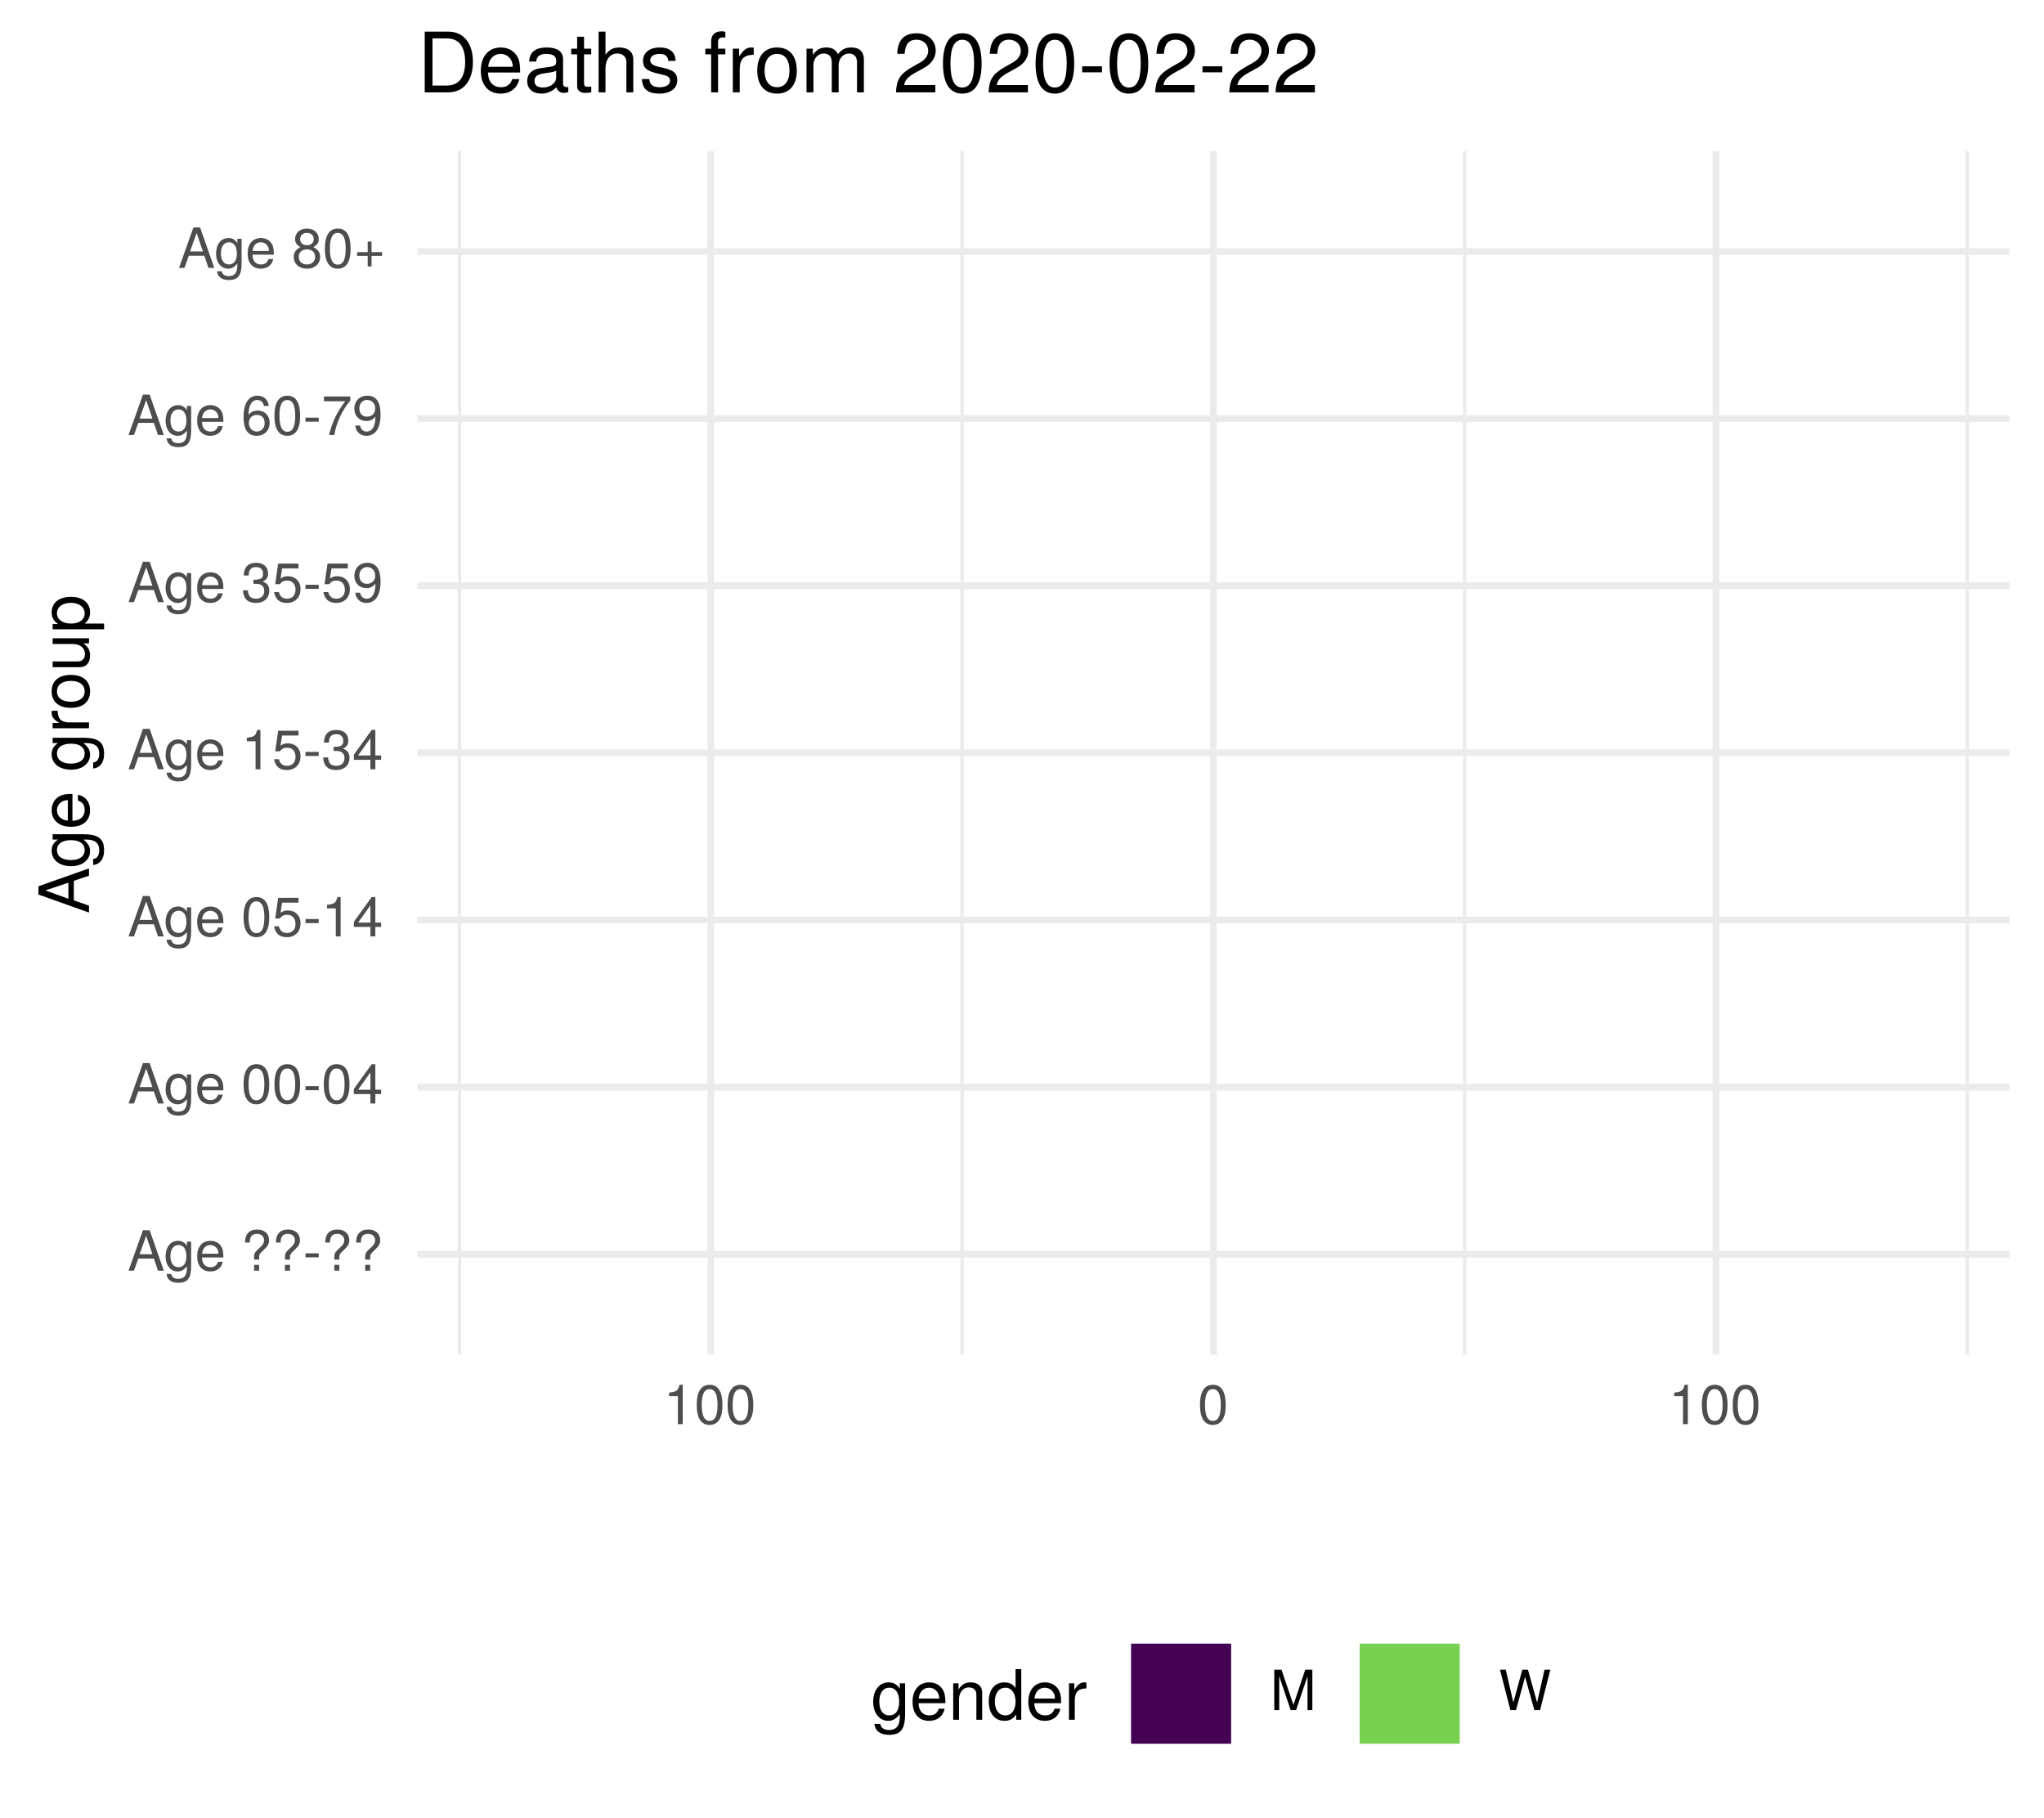
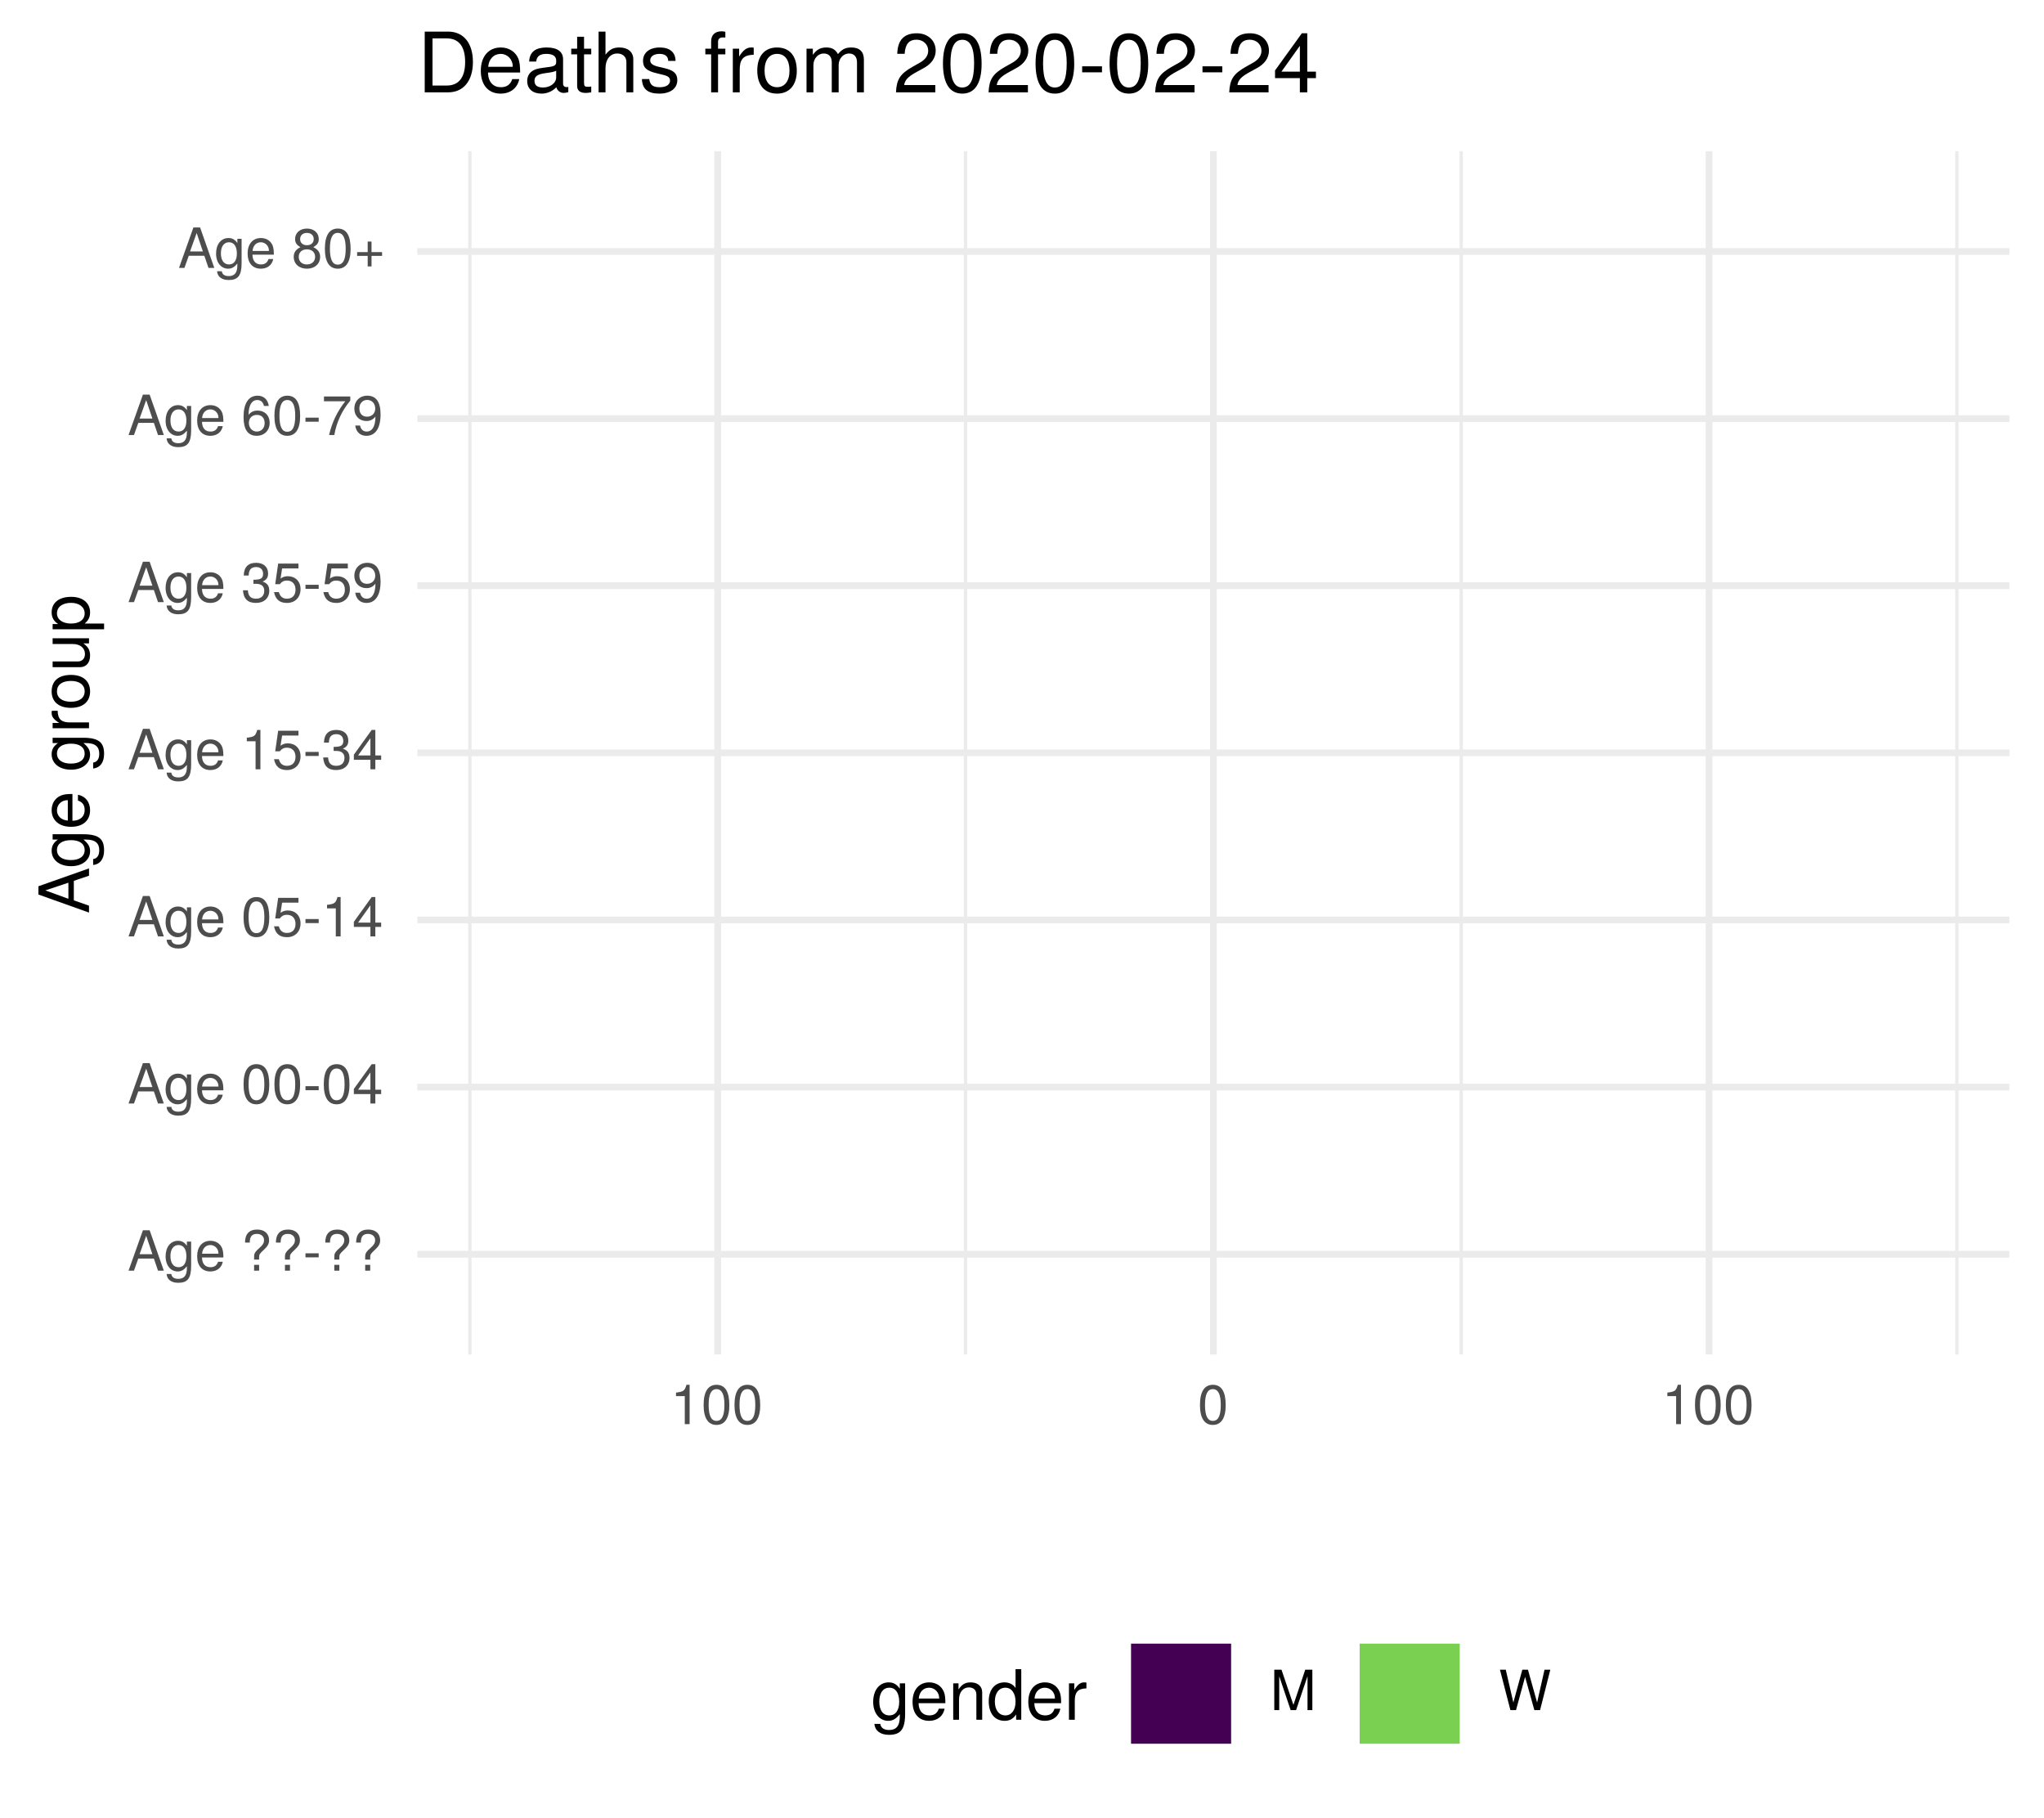
<svg xmlns="http://www.w3.org/2000/svg" xmlns:xlink="http://www.w3.org/1999/xlink" width="324pt" height="288pt" viewBox="0 0 324 288" version="1.1">
  <defs>
    <g>
      <symbol overflow="visible" id="glyph0-0">
        <path style="stroke:none;" d="" />
      </symbol>
      <symbol overflow="visible" id="glyph0-1">
        <path style="stroke:none;" d="M 5.75 0 L 3.5 -6.406 L 2.438 -6.406 L 0.156 0 L 1.016 0 L 1.703 -1.922 L 4.172 -1.922 L 4.828 0 Z M 3.938 -2.609 L 1.906 -2.609 L 2.953 -5.531 Z M 3.938 -2.609 " />
      </symbol>
      <symbol overflow="visible" id="glyph0-2">
        <path style="stroke:none;" d="M 4.297 -0.75 L 4.297 -4.609 L 3.625 -4.609 L 3.625 -3.938 C 3.25 -4.484 2.812 -4.734 2.219 -4.734 C 1.047 -4.734 0.25 -3.75 0.25 -2.266 C 0.25 -0.812 1.078 0.125 2.156 0.125 C 2.734 0.125 3.141 -0.109 3.625 -0.688 L 3.625 -0.391 C 3.625 0.828 3.125 1.297 2.266 1.297 C 1.688 1.297 1.234 1.094 1.156 0.531 L 0.406 0.531 C 0.484 1.406 1.156 1.922 2.25 1.922 C 3.688 1.922 4.297 1.281 4.297 -0.75 Z M 3.547 -2.281 C 3.547 -1.172 3.078 -0.547 2.312 -0.547 C 1.5 -0.547 1.016 -1.188 1.016 -2.312 C 1.016 -3.406 1.516 -4.062 2.297 -4.062 C 3.094 -4.062 3.547 -3.391 3.547 -2.281 Z M 3.547 -2.281 " />
      </symbol>
      <symbol overflow="visible" id="glyph0-3">
        <path style="stroke:none;" d="M 4.516 -2.094 C 4.516 -2.766 4.453 -3.188 4.328 -3.531 C 4.031 -4.281 3.328 -4.734 2.469 -4.734 C 1.172 -4.734 0.359 -3.797 0.359 -2.281 C 0.359 -0.766 1.156 0.125 2.453 0.125 C 3.5 0.125 4.234 -0.469 4.422 -1.406 L 3.672 -1.406 C 3.469 -0.797 3.062 -0.547 2.469 -0.547 C 1.703 -0.547 1.141 -1.031 1.125 -2.094 Z M 3.734 -2.75 C 3.734 -2.75 3.734 -2.703 3.719 -2.688 L 1.141 -2.688 C 1.203 -3.516 1.719 -4.062 2.453 -4.062 C 3.172 -4.062 3.734 -3.469 3.734 -2.75 Z M 3.734 -2.75 " />
      </symbol>
      <symbol overflow="visible" id="glyph0-4">
        <path style="stroke:none;" d="" />
      </symbol>
      <symbol overflow="visible" id="glyph0-5">
        <path style="stroke:none;" d="M 4.422 -4.828 C 4.422 -5.859 3.688 -6.516 2.547 -6.516 C 1.281 -6.516 0.609 -5.812 0.609 -4.453 L 1.359 -4.453 C 1.359 -5.422 1.719 -5.828 2.5 -5.828 C 3.172 -5.828 3.625 -5.422 3.625 -4.828 C 3.625 -4.422 3.438 -4.078 2.969 -3.672 C 2.453 -3.203 2.453 -3.203 2.297 -3 C 2.109 -2.75 2.047 -2.547 2.047 -2.234 L 2.047 -1.75 L 2.844 -1.75 L 2.844 -2.156 C 2.844 -2.547 2.938 -2.703 3.531 -3.25 C 4.203 -3.859 4.422 -4.25 4.422 -4.828 Z M 2.844 0 L 2.844 -0.922 L 2.047 -0.922 L 2.047 0 Z M 2.844 0 " />
      </symbol>
      <symbol overflow="visible" id="glyph0-6">
        <path style="stroke:none;" d="M 2.5 -2.109 L 2.5 -2.75 L 0.406 -2.75 L 0.406 -2.109 Z M 2.5 -2.109 " />
      </symbol>
      <symbol overflow="visible" id="glyph0-7">
        <path style="stroke:none;" d="M 4.453 -3 C 4.453 -5.156 3.781 -6.234 2.422 -6.234 C 1.078 -6.234 0.375 -5.141 0.375 -3.047 C 0.375 -0.953 1.078 0.125 2.422 0.125 C 3.734 0.125 4.453 -0.953 4.453 -3 Z M 3.672 -3.062 C 3.672 -1.297 3.266 -0.516 2.406 -0.516 C 1.578 -0.516 1.172 -1.344 1.172 -3.047 C 1.172 -4.75 1.578 -5.547 2.422 -5.547 C 3.25 -5.547 3.672 -4.734 3.672 -3.062 Z M 3.672 -3.062 " />
      </symbol>
      <symbol overflow="visible" id="glyph0-8">
        <path style="stroke:none;" d="M 4.578 -1.5 L 4.578 -2.188 L 3.656 -2.188 L 3.656 -6.234 L 3.078 -6.234 L 0.25 -2.312 L 0.25 -1.5 L 2.875 -1.5 L 2.875 0 L 3.656 0 L 3.656 -1.5 Z M 2.875 -2.188 L 0.922 -2.188 L 2.875 -4.922 Z M 2.875 -2.188 " />
      </symbol>
      <symbol overflow="visible" id="glyph0-9">
        <path style="stroke:none;" d="M 4.516 -2.062 C 4.516 -3.297 3.688 -4.109 2.5 -4.109 C 2.062 -4.109 1.703 -4 1.344 -3.734 L 1.594 -5.344 L 4.188 -5.344 L 4.188 -6.109 L 0.969 -6.109 L 0.5 -2.844 L 1.219 -2.844 C 1.578 -3.266 1.875 -3.422 2.359 -3.422 C 3.188 -3.422 3.719 -2.891 3.719 -1.969 C 3.719 -1.062 3.203 -0.547 2.359 -0.547 C 1.688 -0.547 1.266 -0.891 1.078 -1.594 L 0.312 -1.594 C 0.562 -0.359 1.266 0.125 2.375 0.125 C 3.641 0.125 4.516 -0.75 4.516 -2.062 Z M 4.516 -2.062 " />
      </symbol>
      <symbol overflow="visible" id="glyph0-10">
        <path style="stroke:none;" d="M 3.047 0 L 3.047 -6.234 L 2.547 -6.234 C 2.266 -5.281 2.094 -5.141 0.891 -5 L 0.891 -4.438 L 2.281 -4.438 L 2.281 0 Z M 3.047 0 " />
      </symbol>
      <symbol overflow="visible" id="glyph0-11">
        <path style="stroke:none;" d="M 4.453 -1.812 C 4.453 -2.562 4.141 -3.016 3.391 -3.266 C 3.969 -3.5 4.266 -3.891 4.266 -4.516 C 4.266 -5.594 3.547 -6.234 2.359 -6.234 C 1.109 -6.234 0.438 -5.547 0.406 -4.219 L 1.188 -4.219 C 1.203 -5.141 1.578 -5.562 2.375 -5.562 C 3.062 -5.562 3.469 -5.156 3.469 -4.5 C 3.469 -3.828 3.188 -3.547 1.938 -3.547 L 1.938 -2.906 L 2.359 -2.906 C 3.219 -2.906 3.656 -2.5 3.656 -1.797 C 3.656 -1.016 3.172 -0.547 2.359 -0.547 C 1.516 -0.547 1.109 -0.969 1.062 -1.875 L 0.281 -1.875 C 0.375 -0.5 1.062 0.125 2.344 0.125 C 3.625 0.125 4.453 -0.641 4.453 -1.812 Z M 4.453 -1.812 " />
      </symbol>
      <symbol overflow="visible" id="glyph0-12">
        <path style="stroke:none;" d="M 4.484 -3.266 C 4.484 -5.219 3.797 -6.234 2.375 -6.234 C 1.188 -6.234 0.328 -5.391 0.328 -4.172 C 0.328 -3.016 1.125 -2.219 2.25 -2.219 C 2.844 -2.219 3.266 -2.438 3.672 -2.922 C 3.672 -1.406 3.172 -0.547 2.281 -0.547 C 1.734 -0.547 1.359 -0.891 1.234 -1.5 L 0.469 -1.5 C 0.609 -0.469 1.281 0.125 2.234 0.125 C 3.688 0.125 4.484 -1.109 4.484 -3.266 Z M 3.641 -4.188 C 3.641 -3.422 3.094 -2.906 2.344 -2.906 C 1.594 -2.906 1.125 -3.391 1.125 -4.234 C 1.125 -5.016 1.656 -5.562 2.359 -5.562 C 3.094 -5.562 3.641 -5 3.641 -4.188 Z M 3.641 -4.188 " />
      </symbol>
      <symbol overflow="visible" id="glyph0-13">
        <path style="stroke:none;" d="M 4.516 -1.938 C 4.516 -3.094 3.719 -3.875 2.609 -3.875 C 1.984 -3.875 1.5 -3.641 1.172 -3.188 C 1.172 -4.703 1.672 -5.547 2.562 -5.547 C 3.109 -5.547 3.484 -5.203 3.609 -4.609 L 4.375 -4.609 C 4.234 -5.625 3.562 -6.234 2.609 -6.234 C 1.156 -6.234 0.375 -5.016 0.375 -2.844 C 0.375 -0.891 1.047 0.125 2.469 0.125 C 3.656 0.125 4.516 -0.719 4.516 -1.938 Z M 3.719 -1.875 C 3.719 -1.094 3.188 -0.547 2.484 -0.547 C 1.766 -0.547 1.219 -1.125 1.219 -1.922 C 1.219 -2.688 1.734 -3.188 2.5 -3.188 C 3.25 -3.188 3.719 -2.703 3.719 -1.875 Z M 3.719 -1.875 " />
      </symbol>
      <symbol overflow="visible" id="glyph0-14">
        <path style="stroke:none;" d="M 4.578 -5.453 L 4.578 -6.109 L 0.406 -6.109 L 0.406 -5.344 L 3.781 -5.344 C 2.531 -3.781 1.656 -1.953 1.219 0 L 2.047 0 C 2.391 -2.016 3.266 -3.891 4.578 -5.453 Z M 4.578 -5.453 " />
      </symbol>
      <symbol overflow="visible" id="glyph0-15">
        <path style="stroke:none;" d="M 4.516 -1.766 C 4.516 -2.453 4.156 -2.938 3.438 -3.281 C 4.078 -3.672 4.297 -3.984 4.297 -4.578 C 4.297 -5.547 3.531 -6.234 2.422 -6.234 C 1.312 -6.234 0.547 -5.547 0.547 -4.578 C 0.547 -4 0.75 -3.672 1.391 -3.281 C 0.672 -2.938 0.328 -2.453 0.328 -1.766 C 0.328 -0.625 1.188 0.125 2.422 0.125 C 3.656 0.125 4.516 -0.625 4.516 -1.766 Z M 3.5 -4.562 C 3.5 -3.969 3.062 -3.594 2.422 -3.594 C 1.766 -3.594 1.344 -3.969 1.344 -4.562 C 1.344 -5.156 1.766 -5.547 2.422 -5.547 C 3.078 -5.547 3.5 -5.156 3.5 -4.562 Z M 3.719 -1.75 C 3.719 -1.016 3.188 -0.547 2.406 -0.547 C 1.641 -0.547 1.125 -1.016 1.125 -1.75 C 1.125 -2.484 1.641 -2.938 2.422 -2.938 C 3.188 -2.938 3.719 -2.484 3.719 -1.75 Z M 3.719 -1.75 " />
      </symbol>
      <symbol overflow="visible" id="glyph0-16">
        <path style="stroke:none;" d="M 4.547 -1.906 L 4.547 -2.5 L 2.875 -2.5 L 2.875 -4.172 L 2.266 -4.172 L 2.266 -2.5 L 0.594 -2.5 L 0.594 -1.906 L 2.266 -1.906 L 2.266 -0.234 L 2.875 -0.234 L 2.875 -1.906 Z M 4.547 -1.906 " />
      </symbol>
      <symbol overflow="visible" id="glyph0-17">
        <path style="stroke:none;" d="M 6.688 0 L 6.688 -6.406 L 5.562 -6.406 L 3.688 -0.828 L 1.797 -6.406 L 0.656 -6.406 L 0.656 0 L 1.438 0 L 1.438 -5.375 L 3.25 0 L 4.109 0 L 5.922 -5.375 L 5.922 0 Z M 6.688 0 " />
      </symbol>
      <symbol overflow="visible" id="glyph0-18">
        <path style="stroke:none;" d="M 8.172 -6.406 L 7.25 -6.406 L 6.078 -1.203 L 4.625 -6.406 L 3.734 -6.406 L 2.312 -1.203 L 1.109 -6.406 L 0.188 -6.406 L 1.844 0 L 2.734 0 L 4.172 -5.266 L 5.641 0 L 6.547 0 Z M 8.172 -6.406 " />
      </symbol>
      <symbol overflow="visible" id="glyph1-0">
        <path style="stroke:none;" d="" />
      </symbol>
      <symbol overflow="visible" id="glyph1-1">
        <path style="stroke:none;" d="M 0 -7.188 L -8.016 -4.359 L -8.016 -3.047 L 0 -0.188 L 0 -1.281 L -2.406 -2.125 L -2.406 -5.219 L 0 -6.031 Z M -3.266 -4.922 L -3.266 -2.375 L -6.922 -3.703 Z M -3.266 -4.922 " />
      </symbol>
      <symbol overflow="visible" id="glyph1-2">
        <path style="stroke:none;" d="M -0.953 -5.375 L -5.766 -5.375 L -5.766 -4.531 L -4.922 -4.531 C -5.609 -4.062 -5.922 -3.516 -5.922 -2.766 C -5.922 -1.312 -4.703 -0.312 -2.828 -0.312 C -1.016 -0.312 0.172 -1.344 0.172 -2.688 C 0.172 -3.422 -0.141 -3.922 -0.875 -4.531 L -0.484 -4.531 C 1.047 -4.531 1.625 -3.906 1.625 -2.844 C 1.625 -2.109 1.359 -1.547 0.656 -1.438 L 0.656 -0.5 C 1.75 -0.609 2.391 -1.453 2.391 -2.812 C 2.391 -4.609 1.594 -5.375 -0.953 -5.375 Z M -2.844 -4.438 C -1.469 -4.438 -0.688 -3.844 -0.688 -2.875 C -0.688 -1.875 -1.484 -1.281 -2.875 -1.281 C -4.266 -1.281 -5.078 -1.891 -5.078 -2.875 C -5.078 -3.859 -4.25 -4.438 -2.844 -4.438 Z M -2.844 -4.438 " />
      </symbol>
      <symbol overflow="visible" id="glyph1-3">
        <path style="stroke:none;" d="M -2.625 -5.641 C -3.453 -5.641 -3.984 -5.578 -4.406 -5.406 C -5.359 -5.031 -5.922 -4.156 -5.922 -3.078 C -5.922 -1.469 -4.734 -0.438 -2.844 -0.438 C -0.953 -0.438 0.172 -1.438 0.172 -3.062 C 0.172 -4.375 -0.578 -5.297 -1.75 -5.516 L -1.75 -4.594 C -0.984 -4.344 -0.688 -3.828 -0.688 -3.094 C -0.688 -2.141 -1.297 -1.422 -2.625 -1.391 Z M -3.438 -4.656 C -3.438 -4.656 -3.391 -4.656 -3.359 -4.656 L -3.359 -1.422 C -4.391 -1.5 -5.078 -2.141 -5.078 -3.062 C -5.078 -3.969 -4.328 -4.656 -3.438 -4.656 Z M -3.438 -4.656 " />
      </symbol>
      <symbol overflow="visible" id="glyph1-4">
        <path style="stroke:none;" d="" />
      </symbol>
      <symbol overflow="visible" id="glyph1-5">
        <path style="stroke:none;" d="M -4.969 -3.531 L -5.891 -3.531 C -5.922 -3.375 -5.922 -3.297 -5.922 -3.172 C -5.922 -2.578 -5.578 -2.141 -4.719 -1.609 L -5.766 -1.609 L -5.766 -0.766 L 0 -0.766 L 0 -1.688 L -2.984 -1.688 C -4.297 -1.688 -4.938 -2.109 -4.969 -3.531 Z M -4.969 -3.531 " />
      </symbol>
      <symbol overflow="visible" id="glyph1-6">
        <path style="stroke:none;" d="M -2.844 -5.609 C -4.828 -5.609 -5.922 -4.656 -5.922 -2.984 C -5.922 -1.375 -4.812 -0.391 -2.875 -0.391 C -0.953 -0.391 0.172 -1.359 0.172 -3 C 0.172 -4.625 -0.953 -5.609 -2.844 -5.609 Z M -2.844 -4.656 C -1.5 -4.656 -0.688 -4.016 -0.688 -3 C -0.688 -1.984 -1.484 -1.359 -2.875 -1.359 C -4.266 -1.359 -5.078 -1.984 -5.078 -3 C -5.078 -4.031 -4.281 -4.656 -2.844 -4.656 Z M -2.844 -4.656 " />
      </symbol>
      <symbol overflow="visible" id="glyph1-7">
        <path style="stroke:none;" d="M 0 -5.297 L -5.766 -5.297 L -5.766 -4.391 L -2.578 -4.391 C -1.406 -4.391 -0.641 -3.766 -0.641 -2.812 C -0.641 -2.094 -1.078 -1.625 -1.766 -1.625 L -5.766 -1.625 L -5.766 -0.719 L -1.406 -0.719 C -0.453 -0.719 0.172 -1.438 0.172 -2.547 C 0.172 -3.406 -0.125 -3.938 -0.891 -4.484 L 0 -4.484 Z M 0 -5.297 " />
      </symbol>
      <symbol overflow="visible" id="glyph1-8">
        <path style="stroke:none;" d="M -2.828 -5.75 C -4.766 -5.75 -5.922 -4.812 -5.922 -3.281 C -5.922 -2.5 -5.578 -1.875 -4.891 -1.438 L -5.766 -1.438 L -5.766 -0.609 L 2.391 -0.609 L 2.391 -1.516 L -0.688 -1.516 C -0.094 -2 0.172 -2.547 0.172 -3.281 C 0.172 -4.781 -0.984 -5.75 -2.828 -5.75 Z M -2.844 -4.797 C -1.547 -4.797 -0.688 -4.125 -0.688 -3.125 C -0.688 -2.156 -1.484 -1.516 -2.844 -1.516 C -4.188 -1.516 -5.078 -2.156 -5.078 -3.125 C -5.078 -4.141 -4.219 -4.797 -2.844 -4.797 Z M -2.844 -4.797 " />
      </symbol>
      <symbol overflow="visible" id="glyph2-0">
        <path style="stroke:none;" d="" />
      </symbol>
      <symbol overflow="visible" id="glyph2-1">
        <path style="stroke:none;" d="M 5.375 -0.953 L 5.375 -5.766 L 4.531 -5.766 L 4.531 -4.922 C 4.062 -5.609 3.516 -5.922 2.766 -5.922 C 1.312 -5.922 0.312 -4.703 0.312 -2.828 C 0.312 -1.016 1.344 0.172 2.688 0.172 C 3.422 0.172 3.922 -0.141 4.531 -0.875 L 4.531 -0.484 C 4.531 1.047 3.906 1.625 2.844 1.625 C 2.109 1.625 1.547 1.359 1.438 0.656 L 0.5 0.656 C 0.609 1.75 1.453 2.391 2.812 2.391 C 4.609 2.391 5.375 1.594 5.375 -0.953 Z M 4.438 -2.844 C 4.438 -1.469 3.844 -0.688 2.875 -0.688 C 1.875 -0.688 1.281 -1.484 1.281 -2.875 C 1.281 -4.266 1.891 -5.078 2.875 -5.078 C 3.859 -5.078 4.438 -4.25 4.438 -2.844 Z M 4.438 -2.844 " />
      </symbol>
      <symbol overflow="visible" id="glyph2-2">
        <path style="stroke:none;" d="M 5.641 -2.625 C 5.641 -3.453 5.578 -3.984 5.406 -4.406 C 5.031 -5.359 4.156 -5.922 3.078 -5.922 C 1.469 -5.922 0.438 -4.734 0.438 -2.844 C 0.438 -0.953 1.438 0.172 3.062 0.172 C 4.375 0.172 5.297 -0.578 5.516 -1.75 L 4.594 -1.75 C 4.344 -0.984 3.828 -0.688 3.094 -0.688 C 2.141 -0.688 1.422 -1.297 1.391 -2.625 Z M 4.656 -3.438 C 4.656 -3.438 4.656 -3.391 4.656 -3.359 L 1.422 -3.359 C 1.5 -4.391 2.141 -5.078 3.062 -5.078 C 3.969 -5.078 4.656 -4.328 4.656 -3.438 Z M 4.656 -3.438 " />
      </symbol>
      <symbol overflow="visible" id="glyph2-3">
        <path style="stroke:none;" d="M 5.359 0 L 5.359 -4.359 C 5.359 -5.312 4.641 -5.922 3.531 -5.922 C 2.672 -5.922 2.125 -5.594 1.609 -4.797 L 1.609 -5.766 L 0.766 -5.766 L 0.766 0 L 1.688 0 L 1.688 -3.172 C 1.688 -4.359 2.328 -5.125 3.25 -5.125 C 3.984 -5.125 4.438 -4.688 4.438 -4 L 4.438 0 Z M 5.359 0 " />
      </symbol>
      <symbol overflow="visible" id="glyph2-4">
        <path style="stroke:none;" d="M 5.438 0 L 5.438 -8.016 L 4.531 -8.016 L 4.531 -5.031 C 4.141 -5.625 3.531 -5.922 2.766 -5.922 C 1.266 -5.922 0.281 -4.781 0.281 -2.938 C 0.281 -0.984 1.25 0.172 2.797 0.172 C 3.594 0.172 4.141 -0.125 4.625 -0.844 L 4.625 0 Z M 4.531 -2.859 C 4.531 -1.531 3.891 -0.688 2.922 -0.688 C 1.906 -0.688 1.25 -1.547 1.25 -2.875 C 1.25 -4.219 1.906 -5.078 2.922 -5.078 C 3.906 -5.078 4.531 -4.188 4.531 -2.859 Z M 4.531 -2.859 " />
      </symbol>
      <symbol overflow="visible" id="glyph2-5">
        <path style="stroke:none;" d="M 3.531 -4.969 L 3.531 -5.891 C 3.375 -5.922 3.297 -5.922 3.172 -5.922 C 2.578 -5.922 2.141 -5.578 1.609 -4.719 L 1.609 -5.766 L 0.766 -5.766 L 0.766 0 L 1.688 0 L 1.688 -2.984 C 1.688 -4.297 2.109 -4.938 3.531 -4.969 Z M 3.531 -4.969 " />
      </symbol>
      <symbol overflow="visible" id="glyph3-0">
        <path style="stroke:none;" d="" />
      </symbol>
      <symbol overflow="visible" id="glyph3-1">
        <path style="stroke:none;" d="M 8.812 -4.812 C 8.812 -7.797 7.328 -9.625 4.891 -9.625 L 1.172 -9.625 L 1.172 0 L 4.891 0 C 7.312 0 8.812 -1.828 8.812 -4.812 Z M 7.578 -4.812 C 7.578 -2.375 6.578 -1.078 4.672 -1.078 L 2.406 -1.078 L 2.406 -8.547 L 4.672 -8.547 C 6.578 -8.547 7.578 -7.266 7.578 -4.812 Z M 7.578 -4.812 " />
      </symbol>
      <symbol overflow="visible" id="glyph3-2">
        <path style="stroke:none;" d="M 6.766 -3.141 C 6.766 -4.141 6.688 -4.781 6.5 -5.297 C 6.047 -6.438 4.984 -7.109 3.703 -7.109 C 1.766 -7.109 0.531 -5.688 0.531 -3.422 C 0.531 -1.156 1.734 0.203 3.672 0.203 C 5.25 0.203 6.344 -0.703 6.625 -2.094 L 5.516 -2.094 C 5.219 -1.188 4.594 -0.812 3.703 -0.812 C 2.562 -0.812 1.703 -1.562 1.672 -3.141 Z M 5.594 -4.125 C 5.594 -4.125 5.594 -4.062 5.578 -4.047 L 1.703 -4.047 C 1.797 -5.266 2.578 -6.094 3.688 -6.094 C 4.766 -6.094 5.594 -5.203 5.594 -4.125 Z M 5.594 -4.125 " />
      </symbol>
      <symbol overflow="visible" id="glyph3-3">
        <path style="stroke:none;" d="M 7.062 -0.031 L 7.062 -0.859 C 6.938 -0.828 6.891 -0.828 6.828 -0.828 C 6.438 -0.828 6.234 -1.031 6.234 -1.375 L 6.234 -5.234 C 6.234 -6.453 5.328 -7.109 3.625 -7.109 C 1.953 -7.109 0.922 -6.469 0.859 -4.875 L 1.969 -4.875 C 2.062 -5.719 2.562 -6.094 3.594 -6.094 C 4.578 -6.094 5.141 -5.734 5.141 -5.062 L 5.141 -4.781 C 5.141 -4.312 4.859 -4.125 3.984 -4.016 C 2.422 -3.812 2.188 -3.766 1.766 -3.594 C 0.969 -3.266 0.547 -2.641 0.547 -1.797 C 0.547 -0.547 1.422 0.203 2.828 0.203 C 3.703 0.203 4.562 -0.172 5.172 -0.812 C 5.297 -0.297 5.766 0.094 6.312 0.094 C 6.531 0.094 6.703 0.062 7.062 -0.031 Z M 5.141 -2.391 C 5.141 -1.406 4.125 -0.766 3.062 -0.766 C 2.203 -0.766 1.703 -1.062 1.703 -1.828 C 1.703 -2.547 2.188 -2.859 3.359 -3.031 C 4.531 -3.188 4.766 -3.25 5.141 -3.422 Z M 5.141 -2.391 " />
      </symbol>
      <symbol overflow="visible" id="glyph3-4">
        <path style="stroke:none;" d="M 3.359 0 L 3.359 -0.922 C 3.203 -0.891 3.031 -0.875 2.828 -0.875 C 2.344 -0.875 2.219 -1 2.219 -1.484 L 2.219 -6.016 L 3.359 -6.016 L 3.359 -6.922 L 2.219 -6.922 L 2.219 -8.812 L 1.125 -8.812 L 1.125 -6.922 L 0.188 -6.922 L 0.188 -6.016 L 1.125 -6.016 L 1.125 -1 C 1.125 -0.297 1.594 0.094 2.453 0.094 C 2.719 0.094 2.984 0.062 3.359 0 Z M 3.359 0 " />
      </symbol>
      <symbol overflow="visible" id="glyph3-5">
        <path style="stroke:none;" d="M 6.422 0 L 6.422 -5.234 C 6.422 -6.391 5.578 -7.109 4.234 -7.109 C 3.266 -7.109 2.672 -6.812 2.016 -5.969 L 2.016 -9.625 L 0.922 -9.625 L 0.922 0 L 2.016 0 L 2.016 -3.812 C 2.016 -5.234 2.766 -6.156 3.891 -6.156 C 4.672 -6.156 5.328 -5.703 5.328 -4.797 L 5.328 0 Z M 6.422 0 " />
      </symbol>
      <symbol overflow="visible" id="glyph3-6">
        <path style="stroke:none;" d="M 6.062 -1.938 C 6.062 -2.969 5.484 -3.484 4.109 -3.812 L 3.047 -4.062 C 2.156 -4.281 1.766 -4.562 1.766 -5.062 C 1.766 -5.688 2.344 -6.094 3.234 -6.094 C 4.125 -6.094 4.594 -5.719 4.625 -4.984 L 5.781 -4.984 C 5.766 -6.344 4.875 -7.109 3.281 -7.109 C 1.656 -7.109 0.625 -6.281 0.625 -5 C 0.625 -3.922 1.172 -3.406 2.812 -3.016 L 3.844 -2.766 C 4.609 -2.578 4.906 -2.344 4.906 -1.844 C 4.906 -1.203 4.266 -0.812 3.297 -0.812 C 2.312 -0.812 1.75 -1.062 1.609 -2.109 L 0.453 -2.109 C 0.5 -0.516 1.406 0.203 3.203 0.203 C 4.953 0.203 6.062 -0.609 6.062 -1.938 Z M 6.062 -1.938 " />
      </symbol>
      <symbol overflow="visible" id="glyph3-7">
        <path style="stroke:none;" d="" />
      </symbol>
      <symbol overflow="visible" id="glyph3-8">
        <path style="stroke:none;" d="M 3.406 -6.016 L 3.406 -6.922 L 2.25 -6.922 L 2.25 -8 C 2.25 -8.469 2.516 -8.703 3.031 -8.703 C 3.109 -8.703 3.156 -8.703 3.406 -8.688 L 3.406 -9.594 C 3.156 -9.656 3.016 -9.672 2.781 -9.672 C 1.766 -9.672 1.156 -9.078 1.156 -8.094 L 1.156 -6.922 L 0.234 -6.922 L 0.234 -6.016 L 1.156 -6.016 L 1.156 0 L 2.25 0 L 2.25 -6.016 Z M 3.406 -6.016 " />
      </symbol>
      <symbol overflow="visible" id="glyph3-9">
        <path style="stroke:none;" d="M 4.234 -5.953 L 4.234 -7.078 C 4.047 -7.109 3.969 -7.109 3.812 -7.109 C 3.109 -7.109 2.562 -6.688 1.922 -5.672 L 1.922 -6.922 L 0.922 -6.922 L 0.922 0 L 2.016 0 L 2.016 -3.594 C 2.016 -5.156 2.531 -5.922 4.234 -5.953 Z M 4.234 -5.953 " />
      </symbol>
      <symbol overflow="visible" id="glyph3-10">
        <path style="stroke:none;" d="M 6.734 -3.406 C 6.734 -5.797 5.578 -7.109 3.594 -7.109 C 1.656 -7.109 0.469 -5.781 0.469 -3.453 C 0.469 -1.141 1.641 0.203 3.609 0.203 C 5.547 0.203 6.734 -1.141 6.734 -3.406 Z M 5.578 -3.422 C 5.578 -1.797 4.812 -0.812 3.609 -0.812 C 2.375 -0.812 1.625 -1.781 1.625 -3.453 C 1.625 -5.125 2.375 -6.094 3.609 -6.094 C 4.844 -6.094 5.578 -5.141 5.578 -3.422 Z M 5.578 -3.422 " />
      </symbol>
      <symbol overflow="visible" id="glyph3-11">
        <path style="stroke:none;" d="M 10.031 0 L 10.031 -5.188 C 10.031 -6.438 9.344 -7.109 8.047 -7.109 C 7.125 -7.109 6.578 -6.844 5.922 -6.062 C 5.516 -6.797 4.969 -7.109 4.062 -7.109 C 3.141 -7.109 2.531 -6.766 1.938 -5.938 L 1.938 -6.922 L 0.938 -6.922 L 0.938 0 L 2.031 0 L 2.031 -4.344 C 2.031 -5.344 2.766 -6.156 3.656 -6.156 C 4.469 -6.156 4.938 -5.656 4.938 -4.766 L 4.938 0 L 6.031 0 L 6.031 -4.344 C 6.031 -5.344 6.766 -6.156 7.672 -6.156 C 8.469 -6.156 8.938 -5.641 8.938 -4.766 L 8.938 0 Z M 10.031 0 " />
      </symbol>
      <symbol overflow="visible" id="glyph3-12">
        <path style="stroke:none;" d="M 6.75 -6.609 C 6.75 -8.203 5.516 -9.359 3.75 -9.359 C 1.828 -9.359 0.719 -8.391 0.656 -6.109 L 1.828 -6.109 C 1.922 -7.688 2.562 -8.344 3.703 -8.344 C 4.766 -8.344 5.562 -7.594 5.562 -6.594 C 5.562 -5.844 5.125 -5.219 4.297 -4.734 L 3.078 -4.047 C 1.125 -2.938 0.547 -2.062 0.453 0 L 6.688 0 L 6.688 -1.156 L 1.75 -1.156 C 1.875 -1.922 2.297 -2.406 3.453 -3.078 L 4.766 -3.797 C 6.078 -4.484 6.75 -5.469 6.75 -6.609 Z M 6.75 -6.609 " />
      </symbol>
      <symbol overflow="visible" id="glyph3-13">
        <path style="stroke:none;" d="M 6.688 -4.5 C 6.688 -7.75 5.672 -9.359 3.625 -9.359 C 1.609 -9.359 0.562 -7.719 0.562 -4.578 C 0.562 -1.422 1.625 0.203 3.625 0.203 C 5.609 0.203 6.688 -1.422 6.688 -4.5 Z M 5.5 -4.609 C 5.5 -1.953 4.891 -0.766 3.609 -0.766 C 2.375 -0.766 1.75 -2 1.75 -4.562 C 1.75 -7.125 2.375 -8.328 3.625 -8.328 C 4.891 -8.328 5.5 -7.109 5.5 -4.609 Z M 5.5 -4.609 " />
      </symbol>
      <symbol overflow="visible" id="glyph3-14">
        <path style="stroke:none;" d="M 3.75 -3.172 L 3.75 -4.125 L 0.609 -4.125 L 0.609 -3.172 Z M 3.75 -3.172 " />
      </symbol>
+       <symbol overflow="visible" id="glyph3-15">
+         <path style="stroke:none;" d="M 6.859 -2.25 L 6.859 -3.281 L 5.484 -3.281 L 5.484 -9.359 L 4.625 -9.359 L 0.375 -3.469 L 0.375 -2.25 L 4.312 -2.25 L 4.312 0 L 5.484 0 L 5.484 -2.25 Z M 4.312 -3.281 L 1.391 -3.281 L 4.312 -7.375 Z M 4.312 -3.281 " />
+       </symbol>
    </g>
    <clipPath id="clip1">
-       <path d="M 72 23.957 L 74 23.957 L 74 214.648 L 72 214.648 Z M 72 23.957 " />
+       <path d="M 74 23.957 L 75 23.957 L 75 214.648 L 74 214.648 Z M 74 23.957 " />
    </clipPath>
    <clipPath id="clip2">
-       <path d="M 152 23.957 L 153 23.957 L 153 214.648 L 152 214.648 Z M 152 23.957 " />
+       <path d="M 152 23.957 L 154 23.957 L 154 214.648 L 152 214.648 Z M 152 23.957 " />
    </clipPath>
    <clipPath id="clip3">
-       <path d="M 231 23.957 L 233 23.957 L 233 214.648 L 231 214.648 Z M 231 23.957 " />
+       <path d="M 231 23.957 L 232 23.957 L 232 214.648 L 231 214.648 Z M 231 23.957 " />
    </clipPath>
    <clipPath id="clip4">
-       <path d="M 311 23.957 L 313 23.957 L 313 214.648 L 311 214.648 Z M 311 23.957 " />
+       <path d="M 309 23.957 L 311 23.957 L 311 214.648 L 309 214.648 Z M 309 23.957 " />
    </clipPath>
    <clipPath id="clip5">
      <path d="M 66.152 198 L 318.523 198 L 318.523 200 L 66.152 200 Z M 66.152 198 " />
    </clipPath>
    <clipPath id="clip6">
      <path d="M 66.152 171 L 318.523 171 L 318.523 173 L 66.152 173 Z M 66.152 171 " />
    </clipPath>
    <clipPath id="clip7">
      <path d="M 66.152 145 L 318.523 145 L 318.523 147 L 66.152 147 Z M 66.152 145 " />
    </clipPath>
    <clipPath id="clip8">
      <path d="M 66.152 118 L 318.523 118 L 318.523 120 L 66.152 120 Z M 66.152 118 " />
    </clipPath>
    <clipPath id="clip9">
      <path d="M 66.152 92 L 318.523 92 L 318.523 94 L 66.152 94 Z M 66.152 92 " />
    </clipPath>
    <clipPath id="clip10">
      <path d="M 66.152 65 L 318.523 65 L 318.523 67 L 66.152 67 Z M 66.152 65 " />
    </clipPath>
    <clipPath id="clip11">
      <path d="M 66.152 39 L 318.523 39 L 318.523 41 L 66.152 41 Z M 66.152 39 " />
    </clipPath>
    <clipPath id="clip12">
-       <path d="M 112 23.957 L 114 23.957 L 114 214.648 L 112 214.648 Z M 112 23.957 " />
+       <path d="M 113 23.957 L 115 23.957 L 115 214.648 L 113 214.648 Z M 113 23.957 " />
    </clipPath>
    <clipPath id="clip13">
      <path d="M 191 23.957 L 193 23.957 L 193 214.648 L 191 214.648 Z M 191 23.957 " />
    </clipPath>
    <clipPath id="clip14">
-       <path d="M 271 23.957 L 273 23.957 L 273 214.648 L 271 214.648 Z M 271 23.957 " />
+       <path d="M 270 23.957 L 272 23.957 L 272 214.648 L 270 214.648 Z M 270 23.957 " />
    </clipPath>
  </defs>
  <g id="surface1906">
    <rect x="0" y="0" width="324" height="288" style="fill:rgb(100%,100%,100%);fill-opacity:1;stroke:none;" />
    <g clip-path="url(#clip1)" clip-rule="nonzero">
-       <path style="fill:none;stroke-width:0.533;stroke-linecap:butt;stroke-linejoin:round;stroke:rgb(92.157%,92.157%,92.157%);stroke-opacity:1;stroke-miterlimit:10;" d="M 72.844 214.652 L 72.844 23.957 " />
+       <path style="fill:none;stroke-width:0.533;stroke-linecap:butt;stroke-linejoin:round;stroke:rgb(92.157%,92.157%,92.157%);stroke-opacity:1;stroke-miterlimit:10;" d="M 74.48 214.652 L 74.48 23.957 " />
    </g>
    <g clip-path="url(#clip2)" clip-rule="nonzero">
-       <path style="fill:none;stroke-width:0.533;stroke-linecap:butt;stroke-linejoin:round;stroke:rgb(92.157%,92.157%,92.157%);stroke-opacity:1;stroke-miterlimit:10;" d="M 152.504 214.652 L 152.504 23.957 " />
+       <path style="fill:none;stroke-width:0.533;stroke-linecap:butt;stroke-linejoin:round;stroke:rgb(92.157%,92.157%,92.157%);stroke-opacity:1;stroke-miterlimit:10;" d="M 153.051 214.652 L 153.051 23.957 " />
    </g>
    <g clip-path="url(#clip3)" clip-rule="nonzero">
-       <path style="fill:none;stroke-width:0.533;stroke-linecap:butt;stroke-linejoin:round;stroke:rgb(92.157%,92.157%,92.157%);stroke-opacity:1;stroke-miterlimit:10;" d="M 232.168 214.652 L 232.168 23.957 " />
+       <path style="fill:none;stroke-width:0.533;stroke-linecap:butt;stroke-linejoin:round;stroke:rgb(92.157%,92.157%,92.157%);stroke-opacity:1;stroke-miterlimit:10;" d="M 231.621 214.652 L 231.621 23.957 " />
    </g>
    <g clip-path="url(#clip4)" clip-rule="nonzero">
-       <path style="fill:none;stroke-width:0.533;stroke-linecap:butt;stroke-linejoin:round;stroke:rgb(92.157%,92.157%,92.157%);stroke-opacity:1;stroke-miterlimit:10;" d="M 311.828 214.652 L 311.828 23.957 " />
+       <path style="fill:none;stroke-width:0.533;stroke-linecap:butt;stroke-linejoin:round;stroke:rgb(92.157%,92.157%,92.157%);stroke-opacity:1;stroke-miterlimit:10;" d="M 310.191 214.652 L 310.191 23.957 " />
    </g>
    <g clip-path="url(#clip5)" clip-rule="nonzero">
      <path style="fill:none;stroke-width:1.067;stroke-linecap:butt;stroke-linejoin:round;stroke:rgb(92.157%,92.157%,92.157%);stroke-opacity:1;stroke-miterlimit:10;" d="M 66.152 198.762 L 318.52 198.762 " />
    </g>
    <g clip-path="url(#clip6)" clip-rule="nonzero">
      <path style="fill:none;stroke-width:1.067;stroke-linecap:butt;stroke-linejoin:round;stroke:rgb(92.157%,92.157%,92.157%);stroke-opacity:1;stroke-miterlimit:10;" d="M 66.152 172.273 L 318.52 172.273 " />
    </g>
    <g clip-path="url(#clip7)" clip-rule="nonzero">
      <path style="fill:none;stroke-width:1.067;stroke-linecap:butt;stroke-linejoin:round;stroke:rgb(92.157%,92.157%,92.157%);stroke-opacity:1;stroke-miterlimit:10;" d="M 66.152 145.789 L 318.52 145.789 " />
    </g>
    <g clip-path="url(#clip8)" clip-rule="nonzero">
      <path style="fill:none;stroke-width:1.067;stroke-linecap:butt;stroke-linejoin:round;stroke:rgb(92.157%,92.157%,92.157%);stroke-opacity:1;stroke-miterlimit:10;" d="M 66.152 119.305 L 318.52 119.305 " />
    </g>
    <g clip-path="url(#clip9)" clip-rule="nonzero">
      <path style="fill:none;stroke-width:1.067;stroke-linecap:butt;stroke-linejoin:round;stroke:rgb(92.157%,92.157%,92.157%);stroke-opacity:1;stroke-miterlimit:10;" d="M 66.152 92.82 L 318.52 92.82 " />
    </g>
    <g clip-path="url(#clip10)" clip-rule="nonzero">
      <path style="fill:none;stroke-width:1.067;stroke-linecap:butt;stroke-linejoin:round;stroke:rgb(92.157%,92.157%,92.157%);stroke-opacity:1;stroke-miterlimit:10;" d="M 66.152 66.336 L 318.52 66.336 " />
    </g>
    <g clip-path="url(#clip11)" clip-rule="nonzero">
      <path style="fill:none;stroke-width:1.067;stroke-linecap:butt;stroke-linejoin:round;stroke:rgb(92.157%,92.157%,92.157%);stroke-opacity:1;stroke-miterlimit:10;" d="M 66.152 39.852 L 318.52 39.852 " />
    </g>
    <g clip-path="url(#clip12)" clip-rule="nonzero">
-       <path style="fill:none;stroke-width:1.067;stroke-linecap:butt;stroke-linejoin:round;stroke:rgb(92.157%,92.157%,92.157%);stroke-opacity:1;stroke-miterlimit:10;" d="M 112.672 214.652 L 112.672 23.957 " />
+       <path style="fill:none;stroke-width:1.067;stroke-linecap:butt;stroke-linejoin:round;stroke:rgb(92.157%,92.157%,92.157%);stroke-opacity:1;stroke-miterlimit:10;" d="M 113.766 214.652 L 113.766 23.957 " />
    </g>
    <g clip-path="url(#clip13)" clip-rule="nonzero">
      <path style="fill:none;stroke-width:1.067;stroke-linecap:butt;stroke-linejoin:round;stroke:rgb(92.157%,92.157%,92.157%);stroke-opacity:1;stroke-miterlimit:10;" d="M 192.336 214.652 L 192.336 23.957 " />
    </g>
    <g clip-path="url(#clip14)" clip-rule="nonzero">
-       <path style="fill:none;stroke-width:1.067;stroke-linecap:butt;stroke-linejoin:round;stroke:rgb(92.157%,92.157%,92.157%);stroke-opacity:1;stroke-miterlimit:10;" d="M 271.996 214.652 L 271.996 23.957 " />
+       <path style="fill:none;stroke-width:1.067;stroke-linecap:butt;stroke-linejoin:round;stroke:rgb(92.157%,92.157%,92.157%);stroke-opacity:1;stroke-miterlimit:10;" d="M 270.906 214.652 L 270.906 23.957 " />
    </g>
    <g style="fill:rgb(30.196%,30.196%,30.196%);fill-opacity:1;">
      <use xlink:href="#glyph0-1" x="20.219" y="201.364" />
      <use xlink:href="#glyph0-2" x="26" y="201.364" />
      <use xlink:href="#glyph0-3" x="30.893" y="201.364" />
      <use xlink:href="#glyph0-4" x="35.785" y="201.364" />
      <use xlink:href="#glyph0-5" x="38.231" y="201.364" />
      <use xlink:href="#glyph0-5" x="43.124" y="201.364" />
      <use xlink:href="#glyph0-6" x="48.017" y="201.364" />
      <use xlink:href="#glyph0-5" x="50.947" y="201.364" />
      <use xlink:href="#glyph0-5" x="55.84" y="201.364" />
    </g>
    <g style="fill:rgb(30.196%,30.196%,30.196%);fill-opacity:1;">
      <use xlink:href="#glyph0-1" x="20.219" y="174.876" />
      <use xlink:href="#glyph0-2" x="26" y="174.876" />
      <use xlink:href="#glyph0-3" x="30.893" y="174.876" />
      <use xlink:href="#glyph0-4" x="35.785" y="174.876" />
      <use xlink:href="#glyph0-7" x="38.231" y="174.876" />
      <use xlink:href="#glyph0-7" x="43.124" y="174.876" />
      <use xlink:href="#glyph0-6" x="48.017" y="174.876" />
      <use xlink:href="#glyph0-7" x="50.947" y="174.876" />
      <use xlink:href="#glyph0-8" x="55.84" y="174.876" />
    </g>
    <g style="fill:rgb(30.196%,30.196%,30.196%);fill-opacity:1;">
      <use xlink:href="#glyph0-1" x="20.219" y="148.392" />
      <use xlink:href="#glyph0-2" x="26" y="148.392" />
      <use xlink:href="#glyph0-3" x="30.893" y="148.392" />
      <use xlink:href="#glyph0-4" x="35.785" y="148.392" />
      <use xlink:href="#glyph0-7" x="38.231" y="148.392" />
      <use xlink:href="#glyph0-9" x="43.124" y="148.392" />
      <use xlink:href="#glyph0-6" x="48.017" y="148.392" />
      <use xlink:href="#glyph0-10" x="50.947" y="148.392" />
      <use xlink:href="#glyph0-8" x="55.84" y="148.392" />
    </g>
    <g style="fill:rgb(30.196%,30.196%,30.196%);fill-opacity:1;">
      <use xlink:href="#glyph0-1" x="20.219" y="121.907" />
      <use xlink:href="#glyph0-2" x="26" y="121.907" />
      <use xlink:href="#glyph0-3" x="30.893" y="121.907" />
      <use xlink:href="#glyph0-4" x="35.785" y="121.907" />
      <use xlink:href="#glyph0-10" x="38.231" y="121.907" />
      <use xlink:href="#glyph0-9" x="43.124" y="121.907" />
      <use xlink:href="#glyph0-6" x="48.017" y="121.907" />
      <use xlink:href="#glyph0-11" x="50.947" y="121.907" />
      <use xlink:href="#glyph0-8" x="55.84" y="121.907" />
    </g>
    <g style="fill:rgb(30.196%,30.196%,30.196%);fill-opacity:1;">
      <use xlink:href="#glyph0-1" x="20.219" y="95.423" />
      <use xlink:href="#glyph0-2" x="26" y="95.423" />
      <use xlink:href="#glyph0-3" x="30.893" y="95.423" />
      <use xlink:href="#glyph0-4" x="35.785" y="95.423" />
      <use xlink:href="#glyph0-11" x="38.231" y="95.423" />
      <use xlink:href="#glyph0-9" x="43.124" y="95.423" />
      <use xlink:href="#glyph0-6" x="48.017" y="95.423" />
      <use xlink:href="#glyph0-9" x="50.947" y="95.423" />
      <use xlink:href="#glyph0-12" x="55.84" y="95.423" />
    </g>
    <g style="fill:rgb(30.196%,30.196%,30.196%);fill-opacity:1;">
      <use xlink:href="#glyph0-1" x="20.219" y="68.938" />
      <use xlink:href="#glyph0-2" x="26" y="68.938" />
      <use xlink:href="#glyph0-3" x="30.893" y="68.938" />
      <use xlink:href="#glyph0-4" x="35.785" y="68.938" />
      <use xlink:href="#glyph0-13" x="38.231" y="68.938" />
      <use xlink:href="#glyph0-7" x="43.124" y="68.938" />
      <use xlink:href="#glyph0-6" x="48.017" y="68.938" />
      <use xlink:href="#glyph0-14" x="50.947" y="68.938" />
      <use xlink:href="#glyph0-12" x="55.84" y="68.938" />
    </g>
    <g style="fill:rgb(30.196%,30.196%,30.196%);fill-opacity:1;">
      <use xlink:href="#glyph0-1" x="28.219" y="42.454" />
      <use xlink:href="#glyph0-2" x="34" y="42.454" />
      <use xlink:href="#glyph0-3" x="38.893" y="42.454" />
      <use xlink:href="#glyph0-4" x="43.785" y="42.454" />
      <use xlink:href="#glyph0-15" x="46.231" y="42.454" />
      <use xlink:href="#glyph0-7" x="51.124" y="42.454" />
      <use xlink:href="#glyph0-16" x="56.017" y="42.454" />
    </g>
    <g style="fill:rgb(30.196%,30.196%,30.196%);fill-opacity:1;">
-       <use xlink:href="#glyph0-10" x="105.172" y="225.685" />
-       <use xlink:href="#glyph0-7" x="110.064" y="225.685" />
-       <use xlink:href="#glyph0-7" x="114.957" y="225.685" />
+       <use xlink:href="#glyph0-10" x="106.266" y="225.685" />
+       <use xlink:href="#glyph0-7" x="111.158" y="225.685" />
+       <use xlink:href="#glyph0-7" x="116.051" y="225.685" />
    </g>
    <g style="fill:rgb(30.196%,30.196%,30.196%);fill-opacity:1;">
      <use xlink:href="#glyph0-7" x="189.836" y="225.685" />
    </g>
    <g style="fill:rgb(30.196%,30.196%,30.196%);fill-opacity:1;">
-       <use xlink:href="#glyph0-10" x="264.496" y="225.685" />
-       <use xlink:href="#glyph0-7" x="269.389" y="225.685" />
-       <use xlink:href="#glyph0-7" x="274.281" y="225.685" />
+       <use xlink:href="#glyph0-10" x="263.406" y="225.685" />
+       <use xlink:href="#glyph0-7" x="268.299" y="225.685" />
+       <use xlink:href="#glyph0-7" x="273.191" y="225.685" />
    </g>
    <g style="fill:rgb(0%,0%,0%);fill-opacity:1;">
      <use xlink:href="#glyph1-1" x="14.108" y="144.805" />
      <use xlink:href="#glyph1-2" x="14.108" y="137.578" />
      <use xlink:href="#glyph1-3" x="14.108" y="131.462" />
      <use xlink:href="#glyph1-4" x="14.108" y="125.346" />
      <use xlink:href="#glyph1-2" x="14.108" y="122.288" />
      <use xlink:href="#glyph1-5" x="14.108" y="116.172" />
      <use xlink:href="#glyph1-6" x="14.108" y="112.563" />
      <use xlink:href="#glyph1-7" x="14.108" y="106.447" />
      <use xlink:href="#glyph1-8" x="14.108" y="100.331" />
    </g>
    <g style="fill:rgb(0%,0%,0%);fill-opacity:1;">
      <use xlink:href="#glyph2-1" x="138.098" y="272.53" />
      <use xlink:href="#glyph2-2" x="144.214" y="272.53" />
      <use xlink:href="#glyph2-3" x="150.33" y="272.53" />
      <use xlink:href="#glyph2-4" x="156.446" y="272.53" />
      <use xlink:href="#glyph2-2" x="162.562" y="272.53" />
      <use xlink:href="#glyph2-5" x="168.679" y="272.53" />
    </g>
    <path style=" stroke:none;fill-rule:nonzero;fill:rgb(26.667%,0.392%,32.941%);fill-opacity:1;" d="M 179.285 276.332 L 195.148 276.332 L 195.148 260.469 L 179.285 260.469 Z M 179.285 276.332 " />
    <path style=" stroke:none;fill-rule:nonzero;fill:rgb(47.843%,81.961%,31.765%);fill-opacity:1;" d="M 215.523 276.332 L 231.387 276.332 L 231.387 260.469 L 215.523 260.469 Z M 215.523 276.332 " />
    <g style="fill:rgb(0%,0%,0%);fill-opacity:1;">
      <use xlink:href="#glyph0-17" x="201.336" y="271.005" />
    </g>
    <g style="fill:rgb(0%,0%,0%);fill-opacity:1;">
      <use xlink:href="#glyph0-18" x="237.574" y="271.005" />
    </g>
    <g style="fill:rgb(0%,0%,0%);fill-opacity:1;">
      <use xlink:href="#glyph3-1" x="66.152" y="14.633" />
      <use xlink:href="#glyph3-2" x="75.683" y="14.633" />
      <use xlink:href="#glyph3-3" x="83.021" y="14.633" />
      <use xlink:href="#glyph3-4" x="90.36" y="14.633" />
      <use xlink:href="#glyph3-5" x="93.963" y="14.633" />
      <use xlink:href="#glyph3-6" x="101.302" y="14.633" />
      <use xlink:href="#glyph3-7" x="107.901" y="14.633" />
      <use xlink:href="#glyph3-8" x="111.57" y="14.633" />
      <use xlink:href="#glyph3-9" x="115.239" y="14.633" />
      <use xlink:href="#glyph3-10" x="119.568" y="14.633" />
      <use xlink:href="#glyph3-11" x="126.907" y="14.633" />
      <use xlink:href="#glyph3-7" x="137.902" y="14.633" />
      <use xlink:href="#glyph3-12" x="141.571" y="14.633" />
      <use xlink:href="#glyph3-13" x="148.91" y="14.633" />
      <use xlink:href="#glyph3-12" x="156.249" y="14.633" />
      <use xlink:href="#glyph3-13" x="163.588" y="14.633" />
      <use xlink:href="#glyph3-14" x="170.927" y="14.633" />
      <use xlink:href="#glyph3-13" x="175.322" y="14.633" />
      <use xlink:href="#glyph3-12" x="182.661" y="14.633" />
      <use xlink:href="#glyph3-14" x="190" y="14.633" />
      <use xlink:href="#glyph3-12" x="194.396" y="14.633" />
-       <use xlink:href="#glyph3-12" x="201.734" y="14.633" />
+       <use xlink:href="#glyph3-15" x="201.734" y="14.633" />
    </g>
  </g>
</svg>
